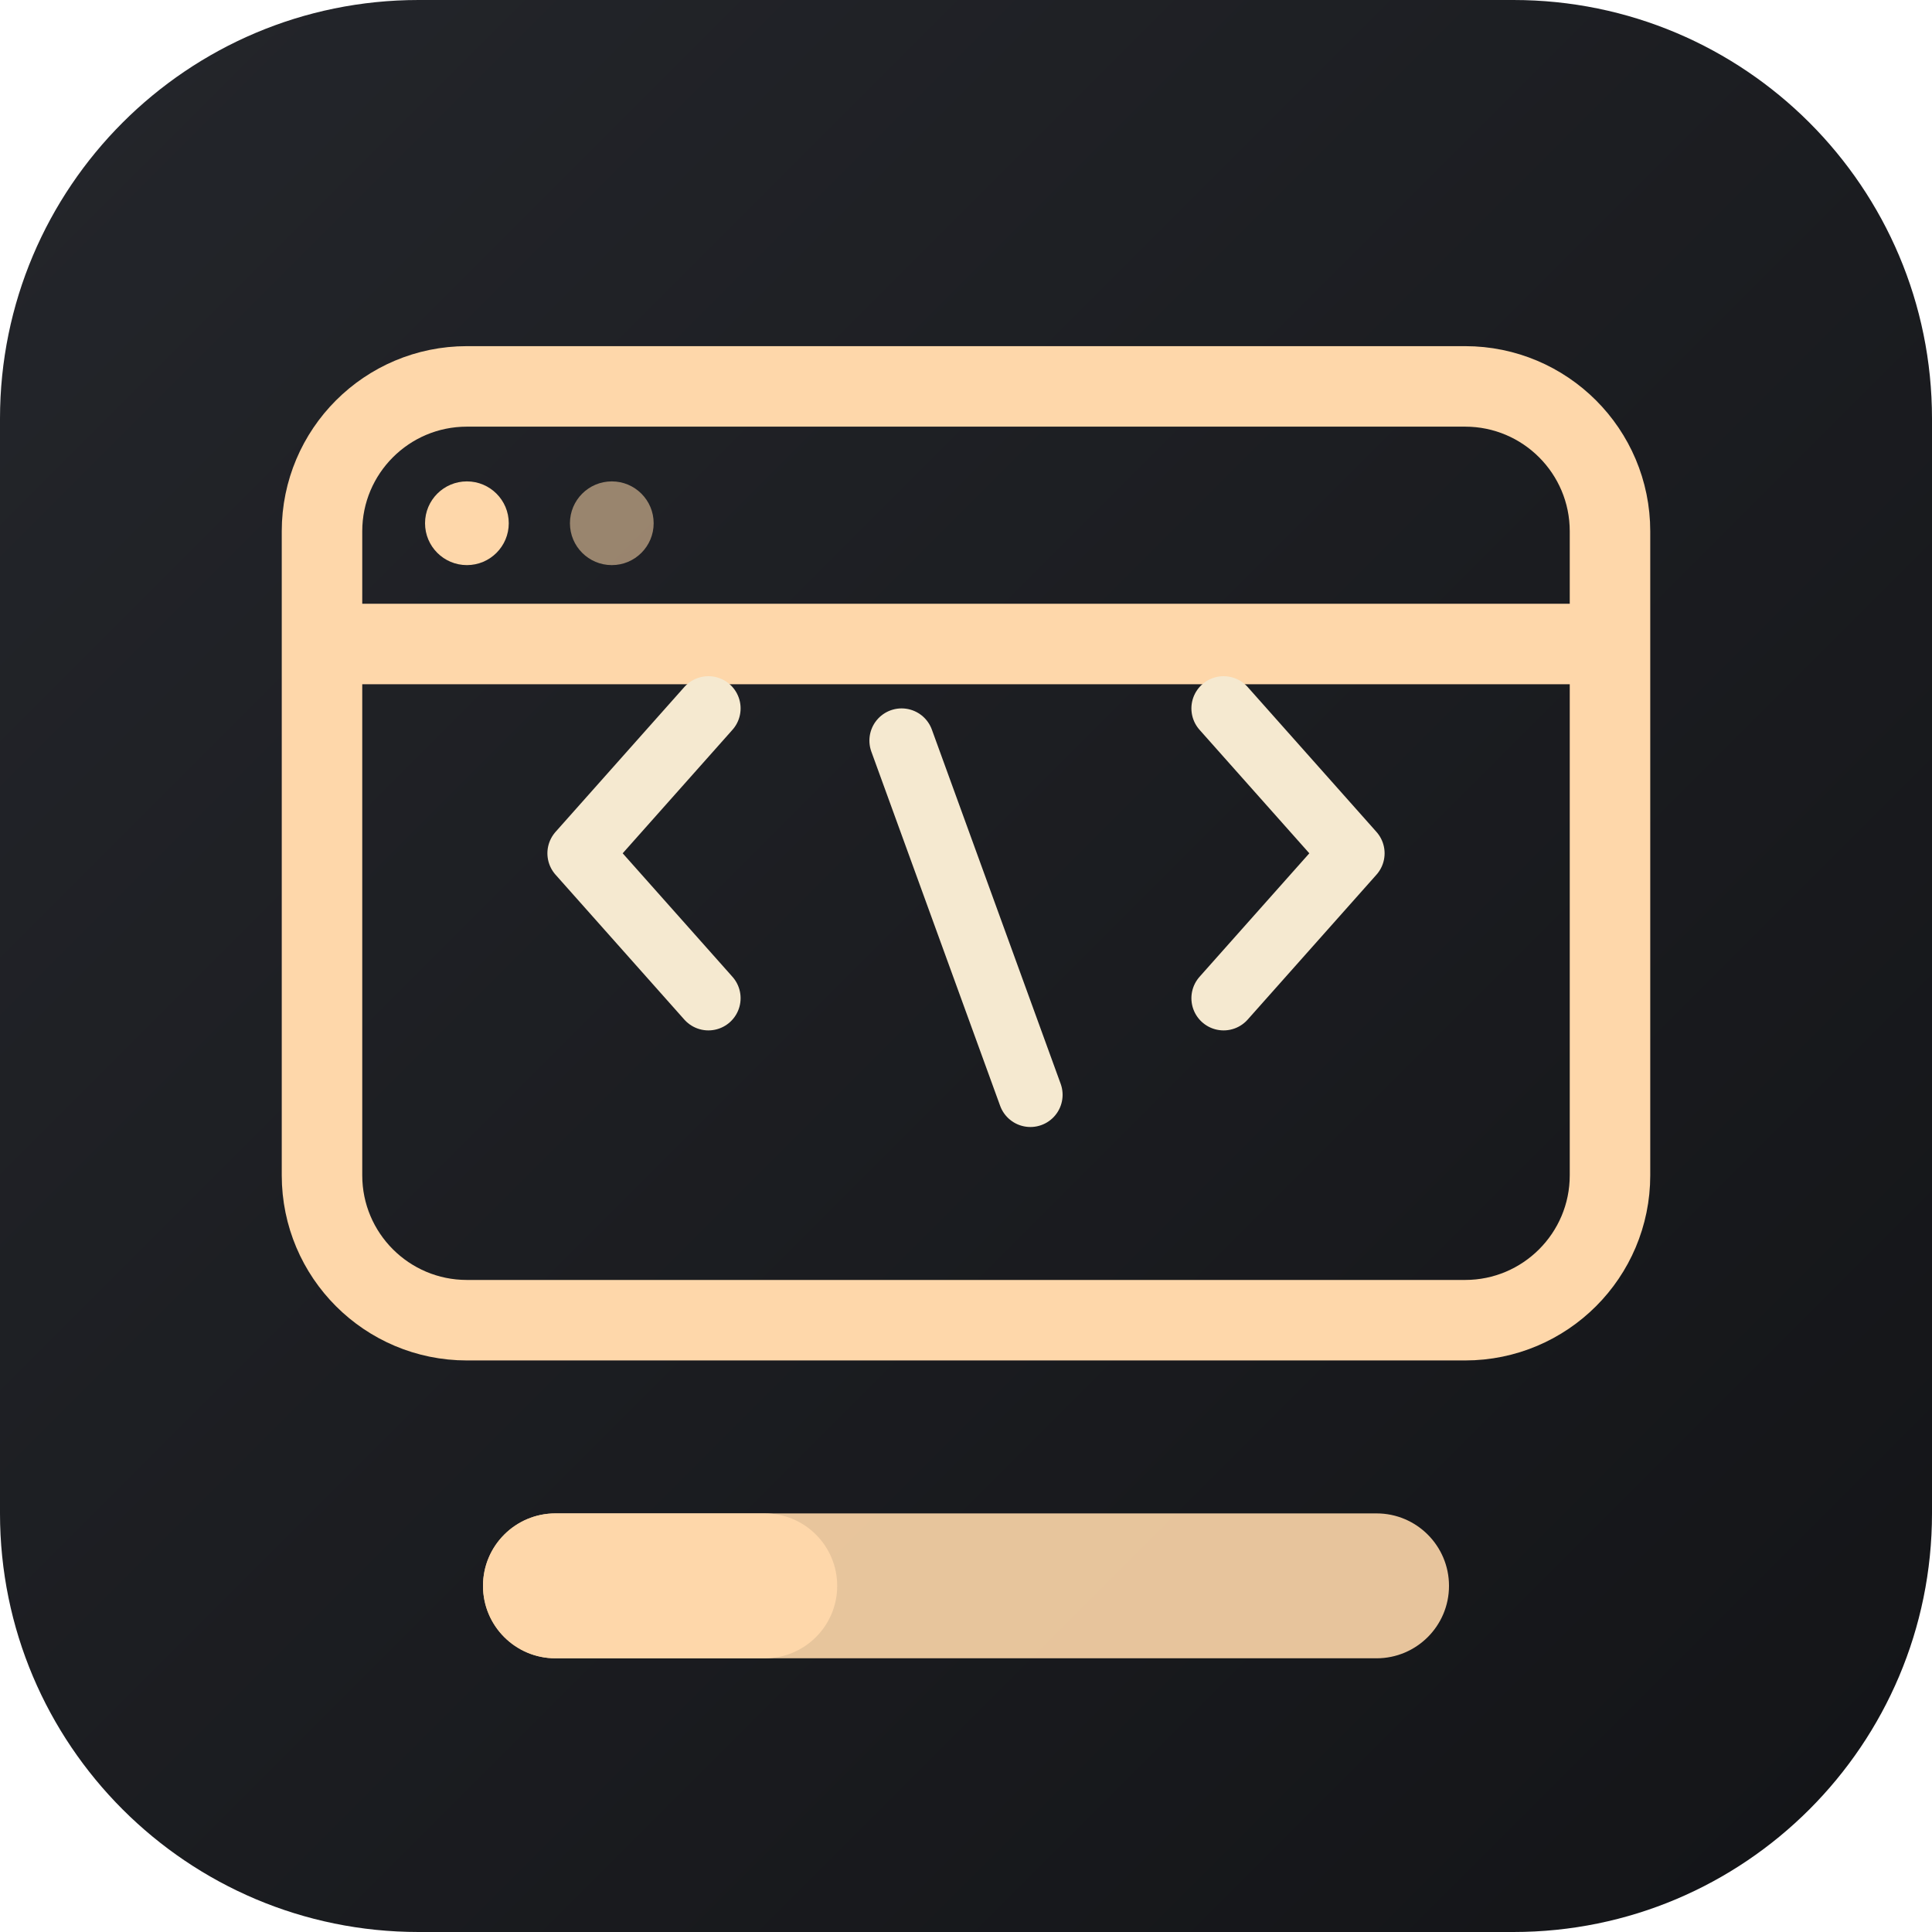
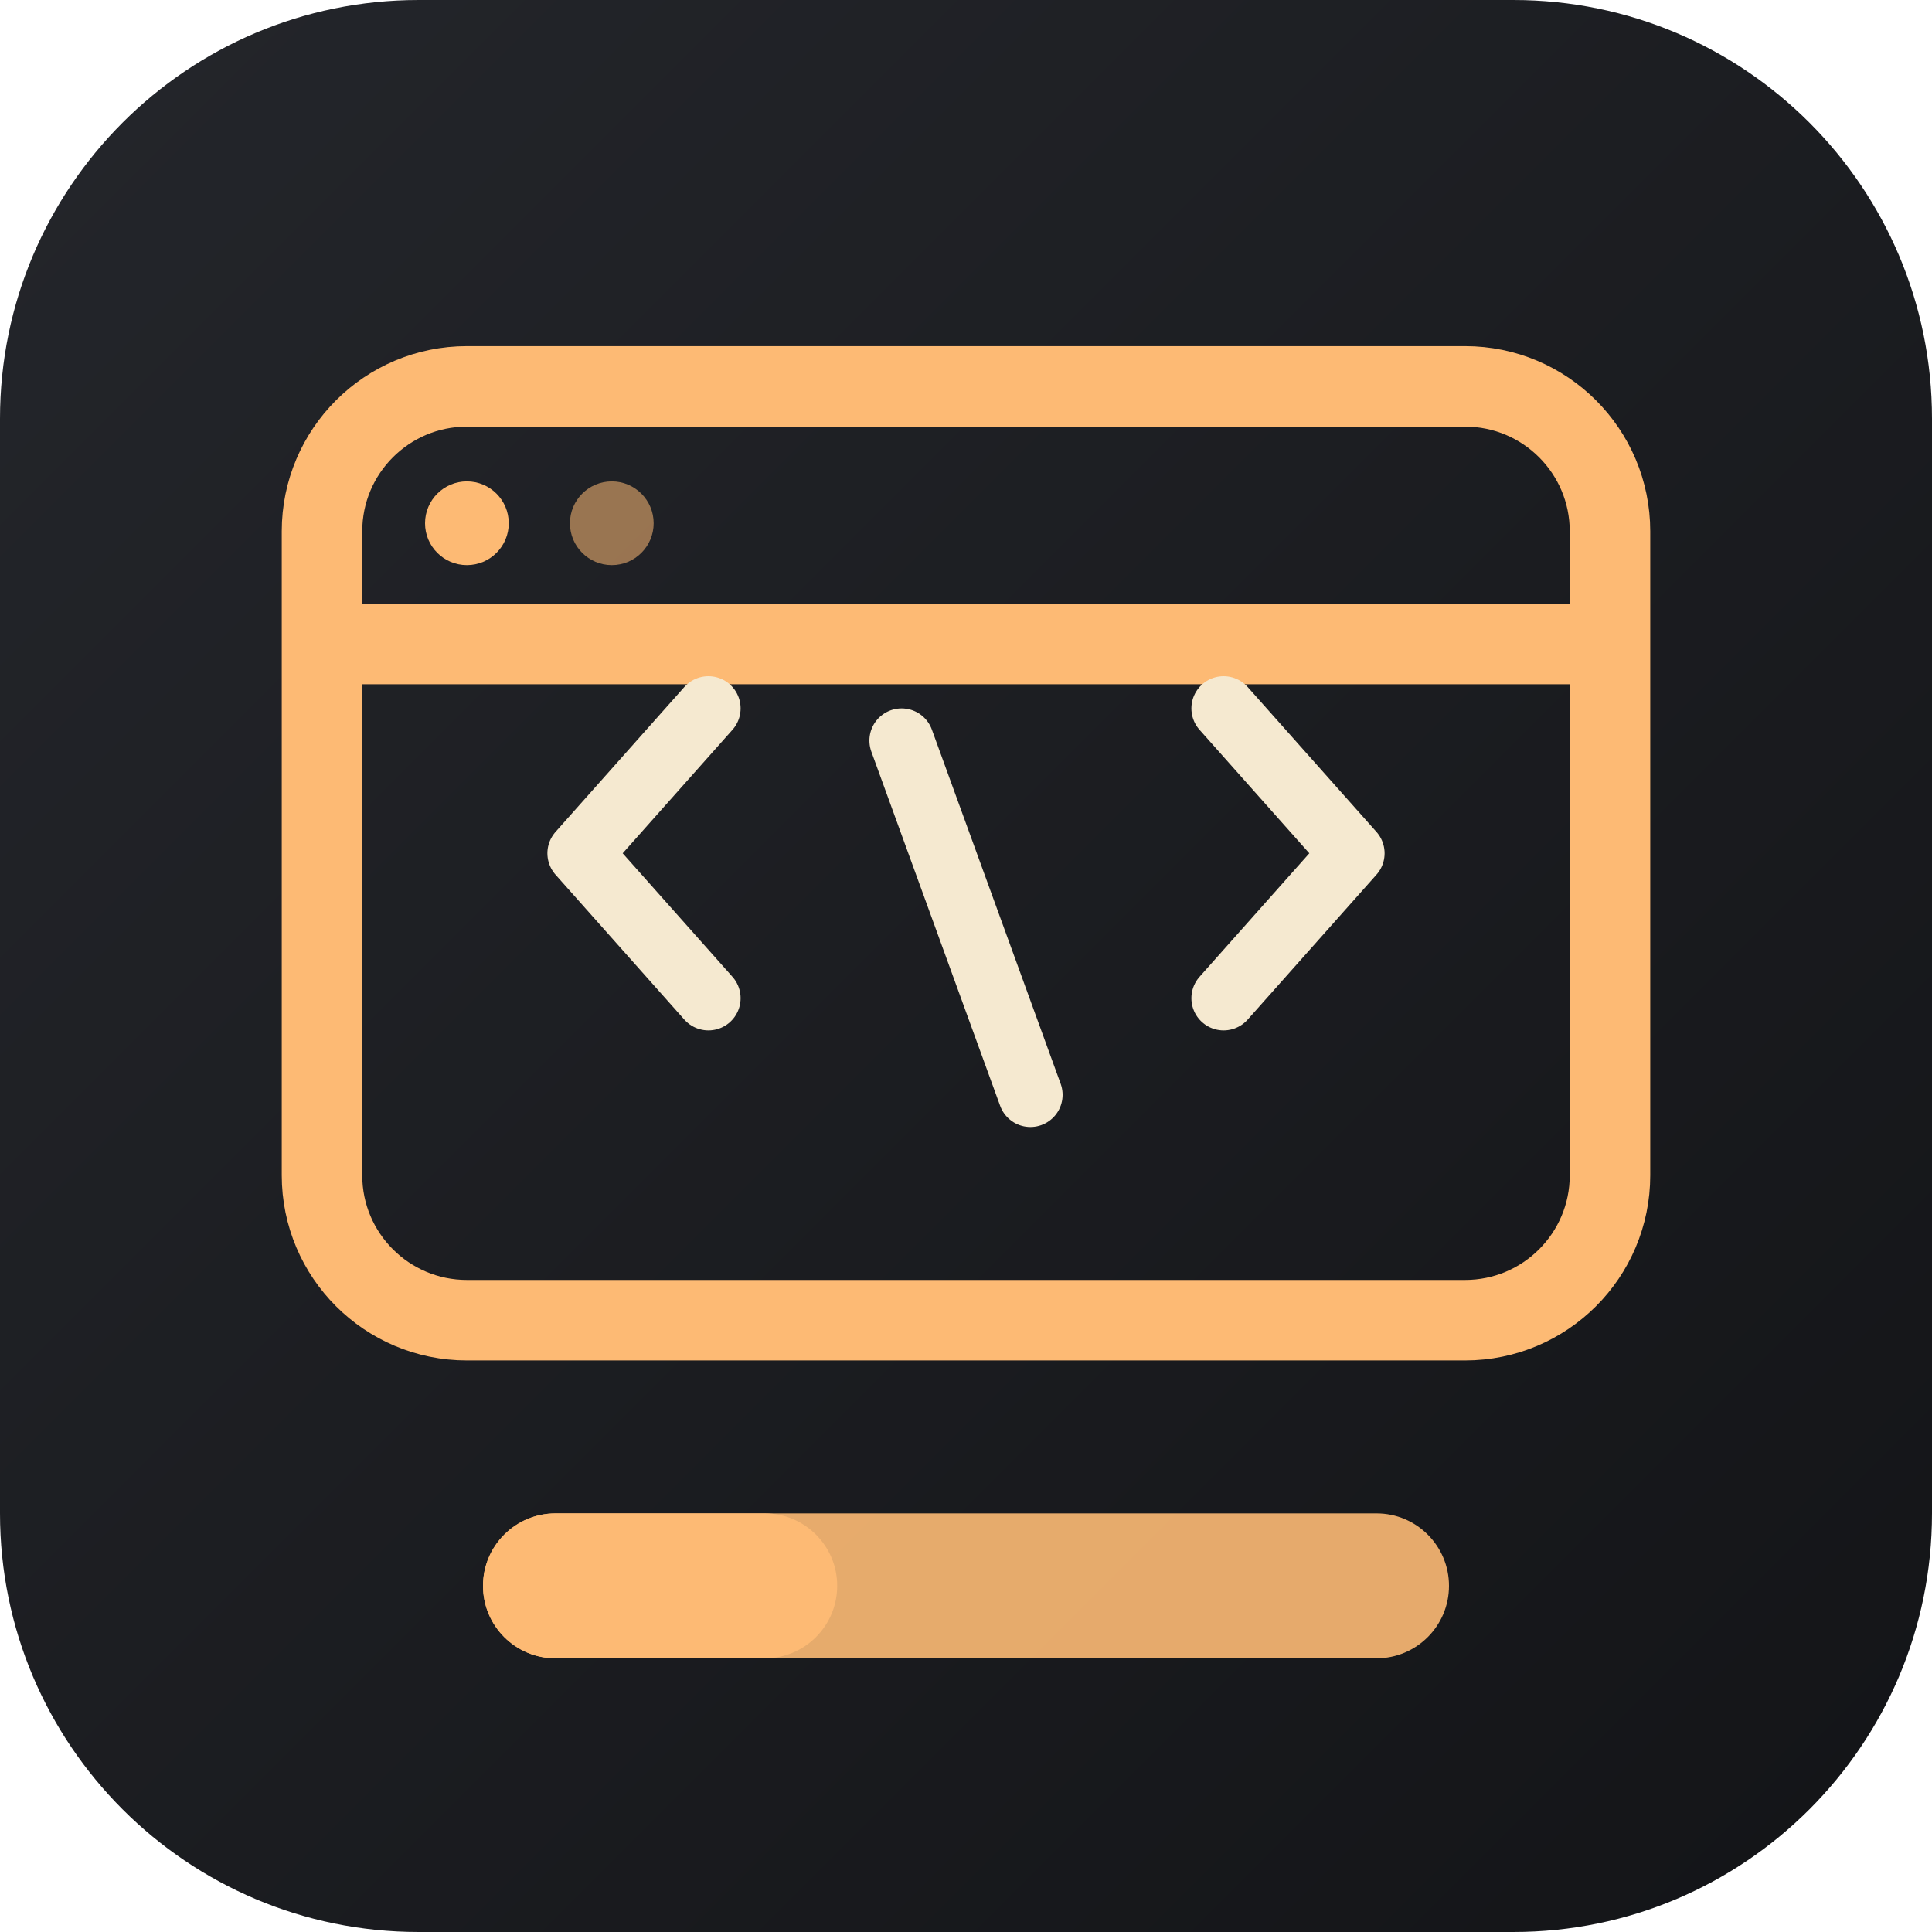
<svg xmlns="http://www.w3.org/2000/svg" viewBox="0 0 120 120">
  <defs>
    <linearGradient id="bg" x1="0" y1="0" x2="1" y2="1">
      <stop offset="0" stop-color="#24262B" />
      <stop offset="1" stop-color="#131417" />
    </linearGradient>
  </defs>
  <rect width="120" height="120" rx="26" fill="url(#bg)" />
-   <rect x="20" y="24" width="80" height="58" rx="9" fill="none" stroke="#FED7AA" stroke-width="5" />
-   <path d="M20 40h80" stroke="#FED7AA" stroke-width="5" />
-   <circle cx="29" cy="32.5" r="2.6" fill="#FED7AA" />
-   <circle cx="38" cy="32.5" r="2.6" fill="#FED7AA" opacity="0.55" />
+   <rect x="20" y="24" width="80" height="58" rx="9" fill="none" stroke="#FDBA74" stroke-width="5" />
+   <path d="M20 40h80" stroke="#FDBA74" stroke-width="5" />
+   <circle cx="29" cy="32.5" r="2.6" fill="#FDBA74" />
+   <circle cx="38" cy="32.5" r="2.6" fill="#FDBA74" opacity="0.55" />
  <path d="M44 62l-8-9 8-9" fill="none" stroke="#F5E9D0" stroke-width="4" stroke-linecap="round" stroke-linejoin="round" />
  <path d="M76 62l8-9-8-9" fill="none" stroke="#F5E9D0" stroke-width="4" stroke-linecap="round" stroke-linejoin="round" />
  <path d="M64 68l-8-22" fill="none" stroke="#F5E9D0" stroke-width="4" stroke-linecap="round" />
-   <rect x="30" y="94" width="60" height="9" rx="4.5" fill="#FED7AA" opacity="0.9" />
-   <rect x="30" y="94" width="22" height="9" rx="4.5" fill="#FED7AA" />
+   <rect x="30" y="94" width="60" height="9" rx="4.5" fill="#FDBA74" opacity="0.9" />
+   <rect x="30" y="94" width="22" height="9" rx="4.5" fill="#FDBA74" />
</svg>
